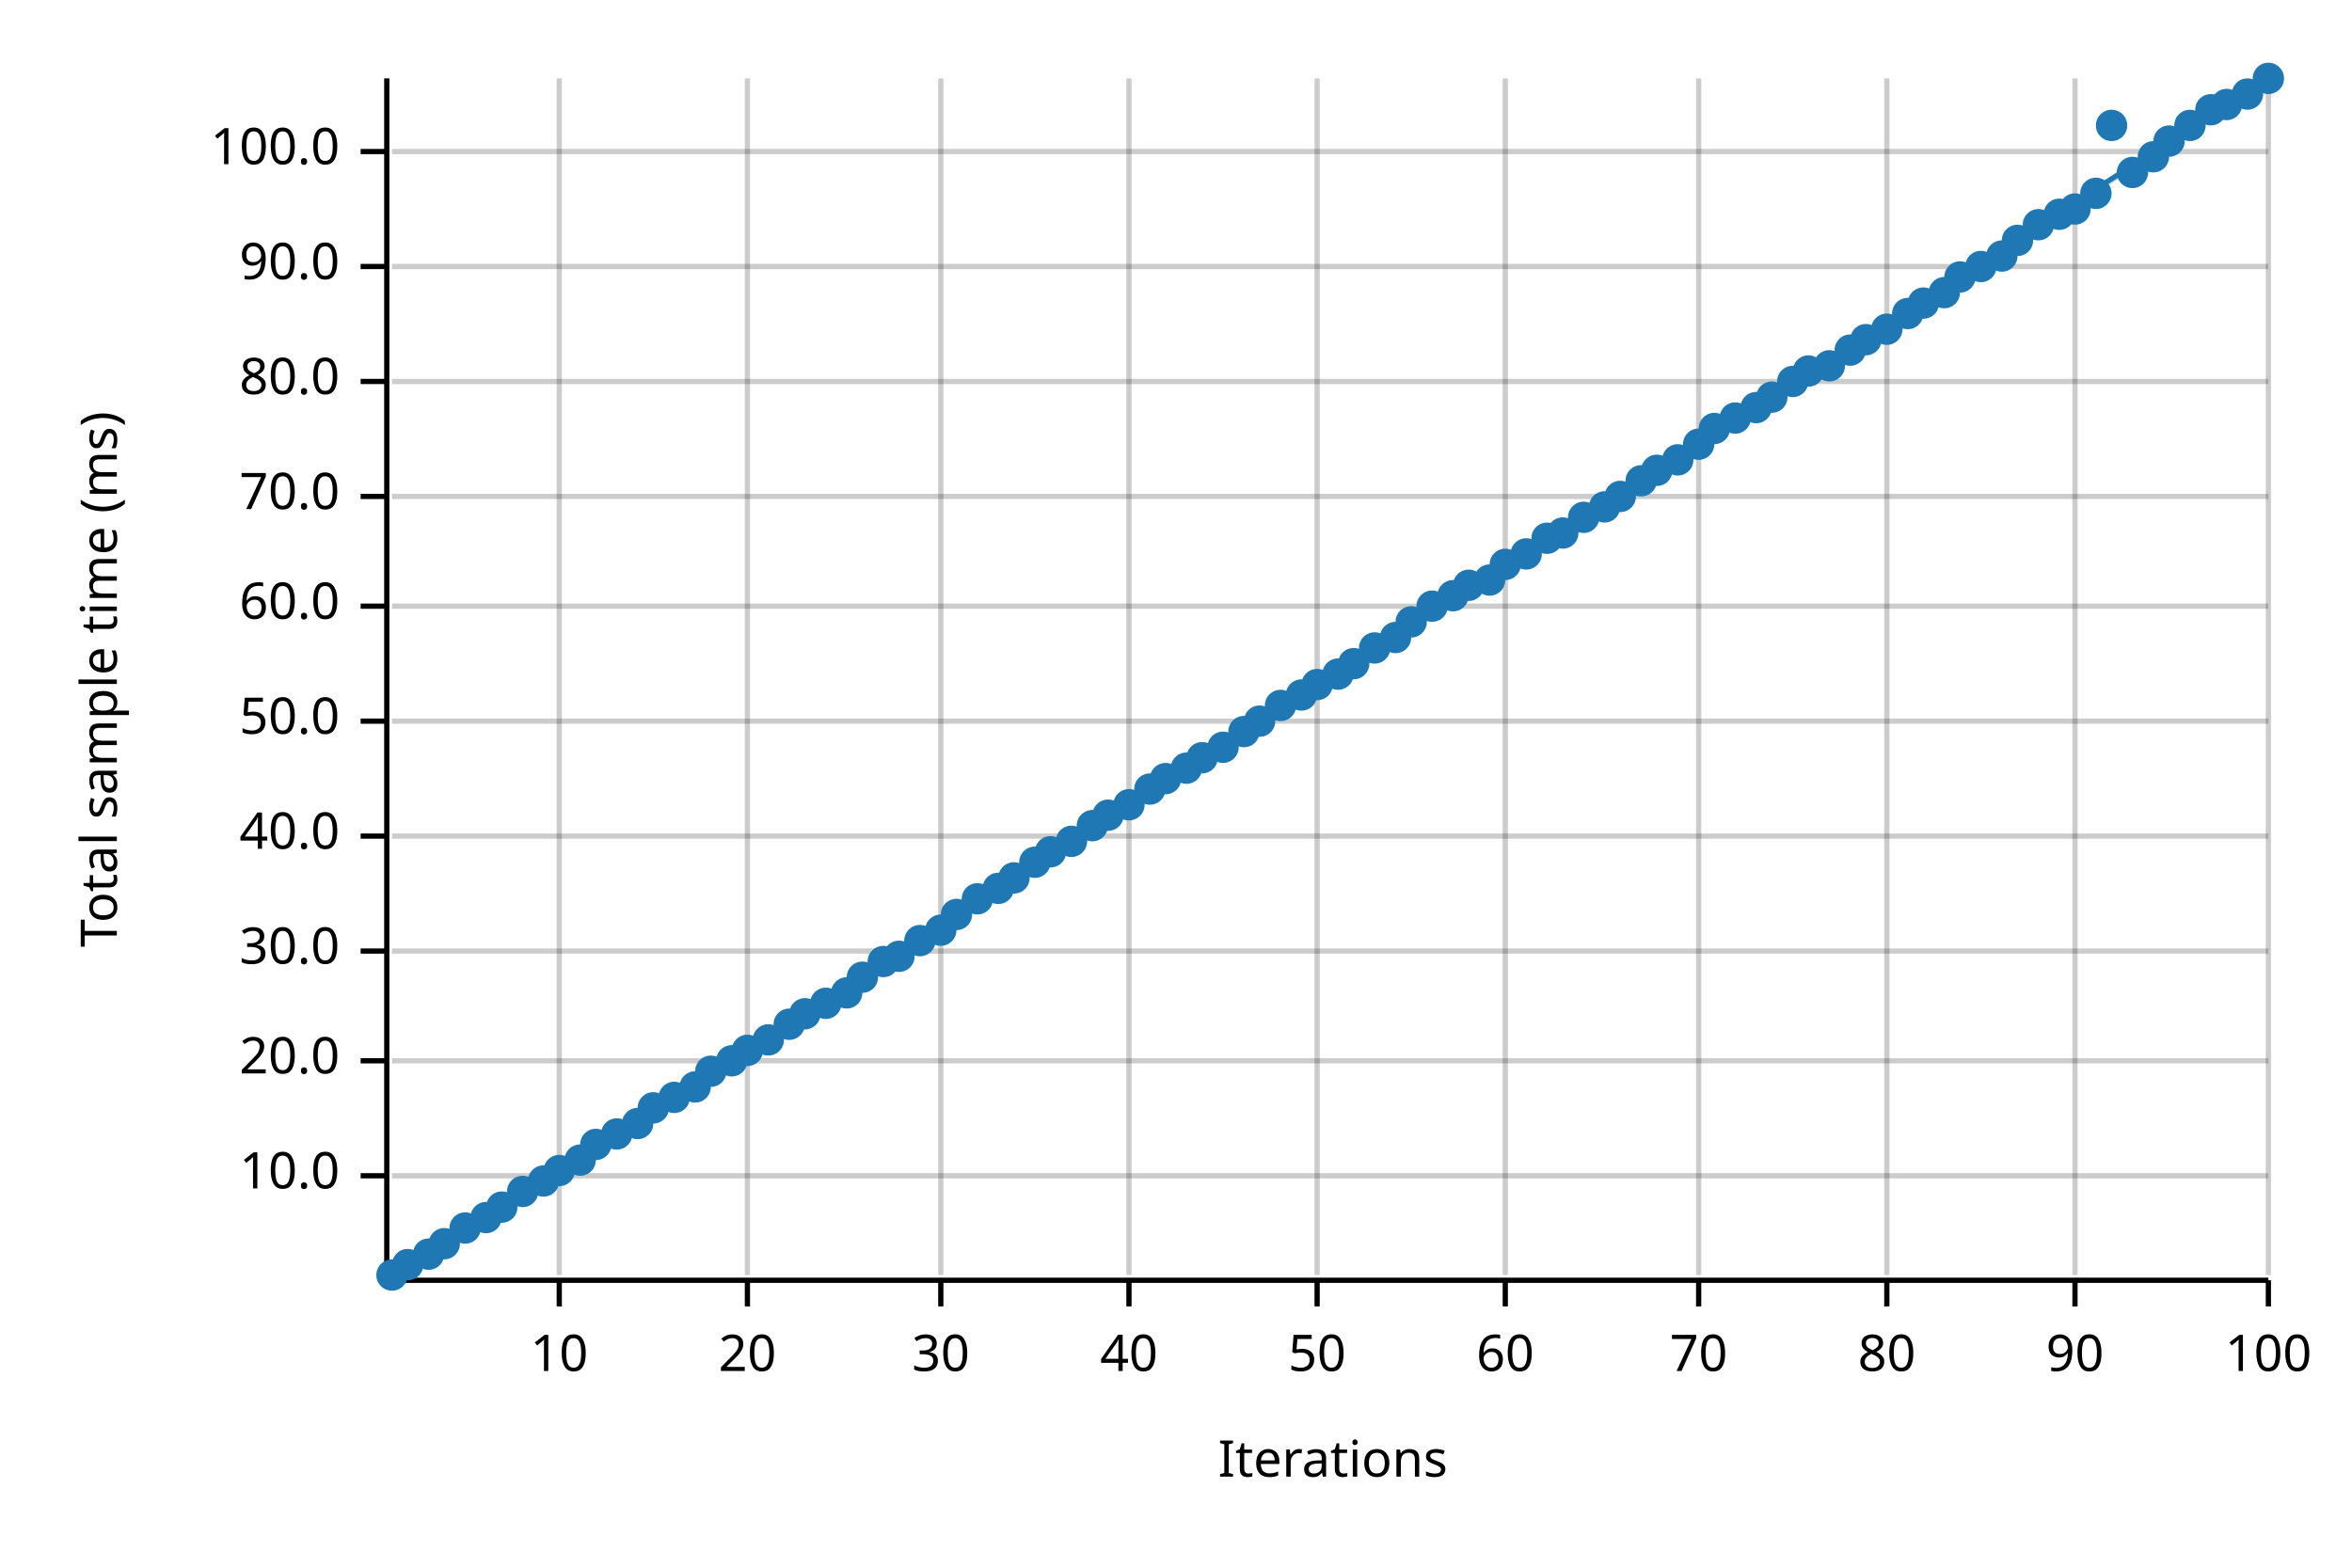
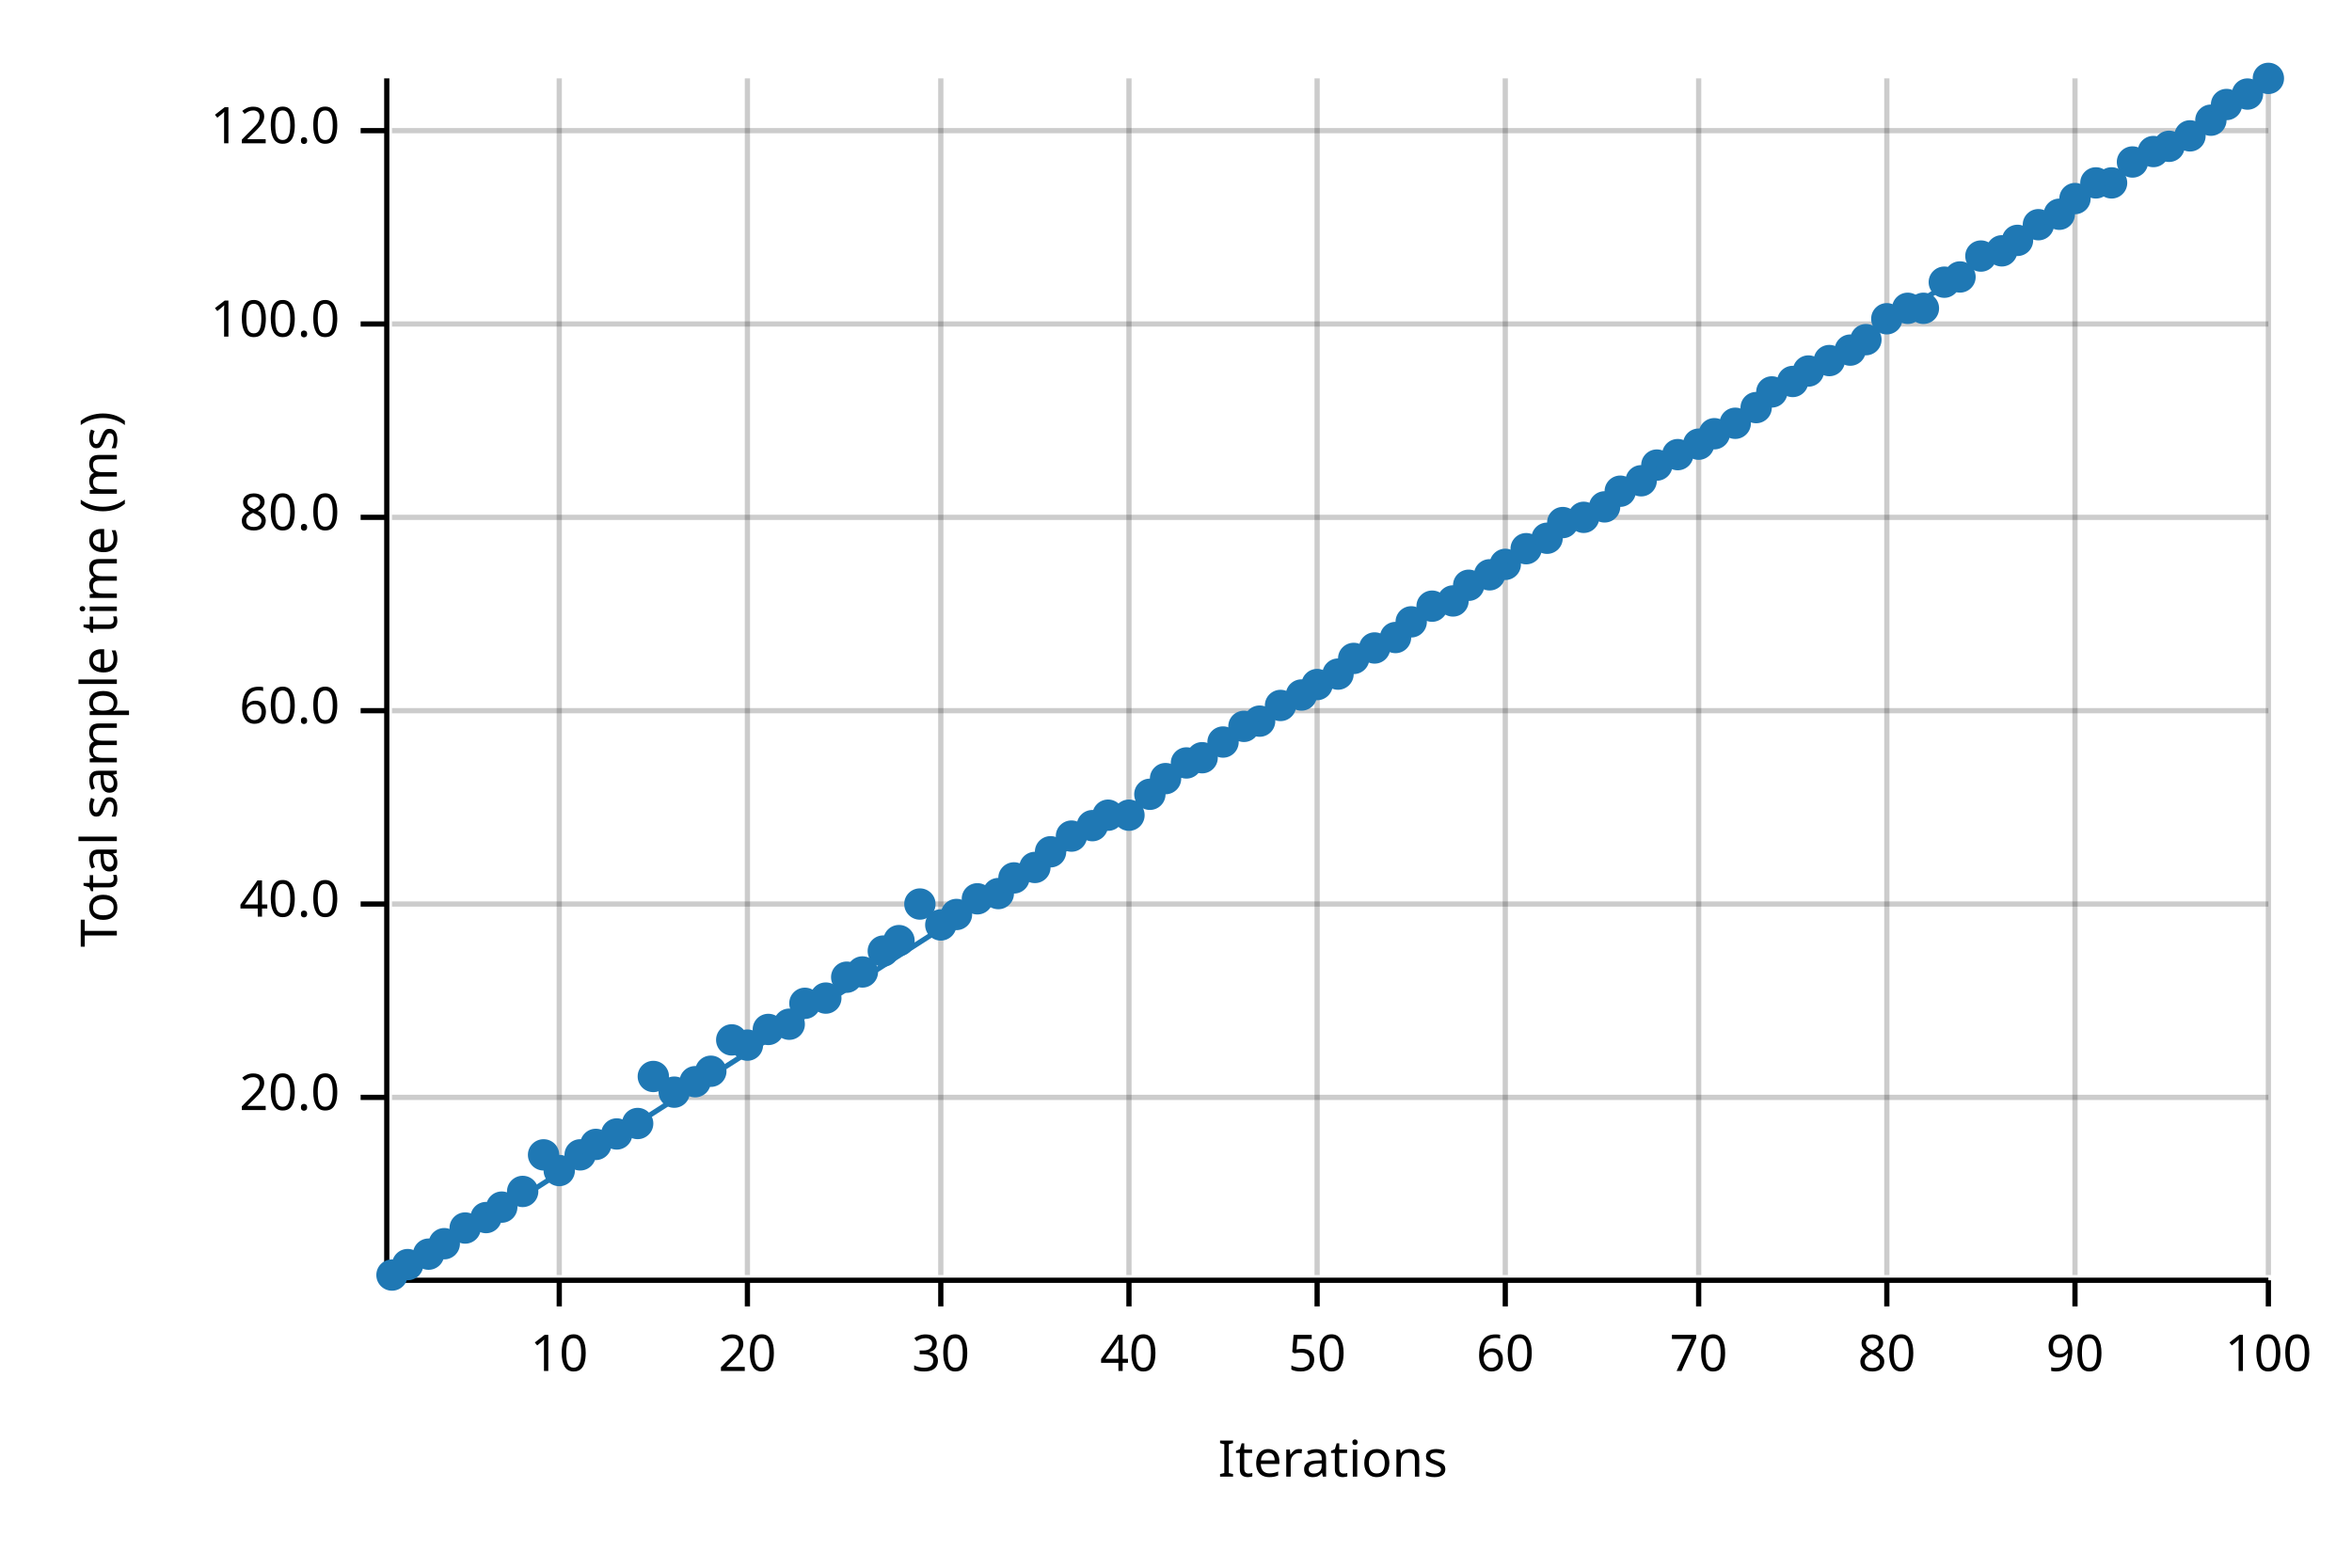
<svg xmlns="http://www.w3.org/2000/svg" width="450" height="300" viewBox="0 0 450 300">
  <text x="15" y="130" dy="0.76em" text-anchor="middle" font-family="sans-serif" font-size="9.677" opacity="1" fill="#000000" transform="rotate(270, 15, 130)">
Total sample time (ms)
</text>
  <text x="255" y="285" dy="-0.5ex" text-anchor="middle" font-family="sans-serif" font-size="9.677" opacity="1" fill="#000000">
Iterations
</text>
  <line opacity="0.2" stroke="#000000" stroke-width="1" x1="107" y1="244" x2="107" y2="15" />
  <line opacity="0.2" stroke="#000000" stroke-width="1" x1="143" y1="244" x2="143" y2="15" />
  <line opacity="0.2" stroke="#000000" stroke-width="1" x1="180" y1="244" x2="180" y2="15" />
  <line opacity="0.2" stroke="#000000" stroke-width="1" x1="216" y1="244" x2="216" y2="15" />
  <line opacity="0.2" stroke="#000000" stroke-width="1" x1="252" y1="244" x2="252" y2="15" />
  <line opacity="0.2" stroke="#000000" stroke-width="1" x1="288" y1="244" x2="288" y2="15" />
  <line opacity="0.2" stroke="#000000" stroke-width="1" x1="325" y1="244" x2="325" y2="15" />
  <line opacity="0.2" stroke="#000000" stroke-width="1" x1="361" y1="244" x2="361" y2="15" />
  <line opacity="0.2" stroke="#000000" stroke-width="1" x1="397" y1="244" x2="397" y2="15" />
  <line opacity="0.2" stroke="#000000" stroke-width="1" x1="434" y1="244" x2="434" y2="15" />
-   <line opacity="0.2" stroke="#000000" stroke-width="1" x1="75" y1="225" x2="434" y2="225" />
-   <line opacity="0.2" stroke="#000000" stroke-width="1" x1="75" y1="203" x2="434" y2="203" />
-   <line opacity="0.2" stroke="#000000" stroke-width="1" x1="75" y1="182" x2="434" y2="182" />
-   <line opacity="0.2" stroke="#000000" stroke-width="1" x1="75" y1="160" x2="434" y2="160" />
-   <line opacity="0.2" stroke="#000000" stroke-width="1" x1="75" y1="138" x2="434" y2="138" />
-   <line opacity="0.2" stroke="#000000" stroke-width="1" x1="75" y1="116" x2="434" y2="116" />
-   <line opacity="0.2" stroke="#000000" stroke-width="1" x1="75" y1="95" x2="434" y2="95" />
-   <line opacity="0.2" stroke="#000000" stroke-width="1" x1="75" y1="73" x2="434" y2="73" />
-   <line opacity="0.2" stroke="#000000" stroke-width="1" x1="75" y1="51" x2="434" y2="51" />
-   <line opacity="0.2" stroke="#000000" stroke-width="1" x1="75" y1="29" x2="434" y2="29" />
+   <line opacity="0.2" stroke="#000000" stroke-width="1" x1="75" y1="210" x2="434" y2="210" />
+   <line opacity="0.2" stroke="#000000" stroke-width="1" x1="75" y1="173" x2="434" y2="173" />
+   <line opacity="0.2" stroke="#000000" stroke-width="1" x1="75" y1="136" x2="434" y2="136" />
+   <line opacity="0.2" stroke="#000000" stroke-width="1" x1="75" y1="99" x2="434" y2="99" />
+   <line opacity="0.2" stroke="#000000" stroke-width="1" x1="75" y1="62" x2="434" y2="62" />
+   <line opacity="0.2" stroke="#000000" stroke-width="1" x1="75" y1="25" x2="434" y2="25" />
  <polyline fill="none" opacity="1" stroke="#000000" stroke-width="1" points="74,15 74,244 " />
-   <text x="65" y="225" dy="0.5ex" text-anchor="end" font-family="sans-serif" font-size="9.677" opacity="1" fill="#000000">
- 10.0
- </text>
-   <polyline fill="none" opacity="1" stroke="#000000" stroke-width="1" points="69,225 74,225 " />
-   <text x="65" y="203" dy="0.5ex" text-anchor="end" font-family="sans-serif" font-size="9.677" opacity="1" fill="#000000">
+   <text x="65" y="210" dy="0.5ex" text-anchor="end" font-family="sans-serif" font-size="9.677" opacity="1" fill="#000000">
20.0
</text>
-   <polyline fill="none" opacity="1" stroke="#000000" stroke-width="1" points="69,203 74,203 " />
-   <text x="65" y="182" dy="0.5ex" text-anchor="end" font-family="sans-serif" font-size="9.677" opacity="1" fill="#000000">
- 30.0
- </text>
-   <polyline fill="none" opacity="1" stroke="#000000" stroke-width="1" points="69,182 74,182 " />
-   <text x="65" y="160" dy="0.5ex" text-anchor="end" font-family="sans-serif" font-size="9.677" opacity="1" fill="#000000">
+   <polyline fill="none" opacity="1" stroke="#000000" stroke-width="1" points="69,210 74,210 " />
+   <text x="65" y="173" dy="0.5ex" text-anchor="end" font-family="sans-serif" font-size="9.677" opacity="1" fill="#000000">
40.0
</text>
-   <polyline fill="none" opacity="1" stroke="#000000" stroke-width="1" points="69,160 74,160 " />
-   <text x="65" y="138" dy="0.5ex" text-anchor="end" font-family="sans-serif" font-size="9.677" opacity="1" fill="#000000">
- 50.0
- </text>
-   <polyline fill="none" opacity="1" stroke="#000000" stroke-width="1" points="69,138 74,138 " />
-   <text x="65" y="116" dy="0.5ex" text-anchor="end" font-family="sans-serif" font-size="9.677" opacity="1" fill="#000000">
+   <polyline fill="none" opacity="1" stroke="#000000" stroke-width="1" points="69,173 74,173 " />
+   <text x="65" y="136" dy="0.5ex" text-anchor="end" font-family="sans-serif" font-size="9.677" opacity="1" fill="#000000">
60.0
</text>
-   <polyline fill="none" opacity="1" stroke="#000000" stroke-width="1" points="69,116 74,116 " />
-   <text x="65" y="95" dy="0.5ex" text-anchor="end" font-family="sans-serif" font-size="9.677" opacity="1" fill="#000000">
- 70.0
- </text>
-   <polyline fill="none" opacity="1" stroke="#000000" stroke-width="1" points="69,95 74,95 " />
-   <text x="65" y="73" dy="0.5ex" text-anchor="end" font-family="sans-serif" font-size="9.677" opacity="1" fill="#000000">
+   <polyline fill="none" opacity="1" stroke="#000000" stroke-width="1" points="69,136 74,136 " />
+   <text x="65" y="99" dy="0.5ex" text-anchor="end" font-family="sans-serif" font-size="9.677" opacity="1" fill="#000000">
80.0
</text>
-   <polyline fill="none" opacity="1" stroke="#000000" stroke-width="1" points="69,73 74,73 " />
-   <text x="65" y="51" dy="0.5ex" text-anchor="end" font-family="sans-serif" font-size="9.677" opacity="1" fill="#000000">
- 90.0
- </text>
-   <polyline fill="none" opacity="1" stroke="#000000" stroke-width="1" points="69,51 74,51 " />
-   <text x="65" y="29" dy="0.5ex" text-anchor="end" font-family="sans-serif" font-size="9.677" opacity="1" fill="#000000">
+   <polyline fill="none" opacity="1" stroke="#000000" stroke-width="1" points="69,99 74,99 " />
+   <text x="65" y="62" dy="0.5ex" text-anchor="end" font-family="sans-serif" font-size="9.677" opacity="1" fill="#000000">
100.0
</text>
-   <polyline fill="none" opacity="1" stroke="#000000" stroke-width="1" points="69,29 74,29 " />
+   <polyline fill="none" opacity="1" stroke="#000000" stroke-width="1" points="69,62 74,62 " />
+   <text x="65" y="25" dy="0.5ex" text-anchor="end" font-family="sans-serif" font-size="9.677" opacity="1" fill="#000000">
+ 120.0
+ </text>
+   <polyline fill="none" opacity="1" stroke="#000000" stroke-width="1" points="69,25 74,25 " />
  <polyline fill="none" opacity="1" stroke="#000000" stroke-width="1" points="75,245 434,245 " />
  <text x="107" y="255" dy="0.76em" text-anchor="middle" font-family="sans-serif" font-size="9.677" opacity="1" fill="#000000">
10
</text>
  <polyline fill="none" opacity="1" stroke="#000000" stroke-width="1" points="107,245 107,250 " />
  <text x="143" y="255" dy="0.76em" text-anchor="middle" font-family="sans-serif" font-size="9.677" opacity="1" fill="#000000">
20
</text>
  <polyline fill="none" opacity="1" stroke="#000000" stroke-width="1" points="143,245 143,250 " />
  <text x="180" y="255" dy="0.76em" text-anchor="middle" font-family="sans-serif" font-size="9.677" opacity="1" fill="#000000">
30
</text>
  <polyline fill="none" opacity="1" stroke="#000000" stroke-width="1" points="180,245 180,250 " />
  <text x="216" y="255" dy="0.76em" text-anchor="middle" font-family="sans-serif" font-size="9.677" opacity="1" fill="#000000">
40
</text>
  <polyline fill="none" opacity="1" stroke="#000000" stroke-width="1" points="216,245 216,250 " />
  <text x="252" y="255" dy="0.76em" text-anchor="middle" font-family="sans-serif" font-size="9.677" opacity="1" fill="#000000">
50
</text>
  <polyline fill="none" opacity="1" stroke="#000000" stroke-width="1" points="252,245 252,250 " />
  <text x="288" y="255" dy="0.76em" text-anchor="middle" font-family="sans-serif" font-size="9.677" opacity="1" fill="#000000">
60
</text>
  <polyline fill="none" opacity="1" stroke="#000000" stroke-width="1" points="288,245 288,250 " />
  <text x="325" y="255" dy="0.76em" text-anchor="middle" font-family="sans-serif" font-size="9.677" opacity="1" fill="#000000">
70
</text>
  <polyline fill="none" opacity="1" stroke="#000000" stroke-width="1" points="325,245 325,250 " />
  <text x="361" y="255" dy="0.76em" text-anchor="middle" font-family="sans-serif" font-size="9.677" opacity="1" fill="#000000">
80
</text>
  <polyline fill="none" opacity="1" stroke="#000000" stroke-width="1" points="361,245 361,250 " />
  <text x="397" y="255" dy="0.76em" text-anchor="middle" font-family="sans-serif" font-size="9.677" opacity="1" fill="#000000">
90
</text>
  <polyline fill="none" opacity="1" stroke="#000000" stroke-width="1" points="397,245 397,250 " />
  <text x="434" y="255" dy="0.76em" text-anchor="middle" font-family="sans-serif" font-size="9.677" opacity="1" fill="#000000">
100
</text>
  <polyline fill="none" opacity="1" stroke="#000000" stroke-width="1" points="434,245 434,250 " />
  <circle cx="75" cy="244" r="3" opacity="1" fill="#1F78B4" stroke="none" stroke-width="1" />
  <circle cx="78" cy="242" r="3" opacity="1" fill="#1F78B4" stroke="none" stroke-width="1" />
  <circle cx="82" cy="240" r="3" opacity="1" fill="#1F78B4" stroke="none" stroke-width="1" />
  <circle cx="85" cy="238" r="3" opacity="1" fill="#1F78B4" stroke="none" stroke-width="1" />
  <circle cx="89" cy="235" r="3" opacity="1" fill="#1F78B4" stroke="none" stroke-width="1" />
  <circle cx="93" cy="233" r="3" opacity="1" fill="#1F78B4" stroke="none" stroke-width="1" />
  <circle cx="96" cy="231" r="3" opacity="1" fill="#1F78B4" stroke="none" stroke-width="1" />
  <circle cx="100" cy="228" r="3" opacity="1" fill="#1F78B4" stroke="none" stroke-width="1" />
-   <circle cx="104" cy="226" r="3" opacity="1" fill="#1F78B4" stroke="none" stroke-width="1" />
+   <circle cx="104" cy="221" r="3" opacity="1" fill="#1F78B4" stroke="none" stroke-width="1" />
  <circle cx="107" cy="224" r="3" opacity="1" fill="#1F78B4" stroke="none" stroke-width="1" />
-   <circle cx="111" cy="222" r="3" opacity="1" fill="#1F78B4" stroke="none" stroke-width="1" />
+   <circle cx="111" cy="221" r="3" opacity="1" fill="#1F78B4" stroke="none" stroke-width="1" />
  <circle cx="114" cy="219" r="3" opacity="1" fill="#1F78B4" stroke="none" stroke-width="1" />
  <circle cx="118" cy="217" r="3" opacity="1" fill="#1F78B4" stroke="none" stroke-width="1" />
  <circle cx="122" cy="215" r="3" opacity="1" fill="#1F78B4" stroke="none" stroke-width="1" />
-   <circle cx="125" cy="212" r="3" opacity="1" fill="#1F78B4" stroke="none" stroke-width="1" />
-   <circle cx="129" cy="210" r="3" opacity="1" fill="#1F78B4" stroke="none" stroke-width="1" />
-   <circle cx="133" cy="208" r="3" opacity="1" fill="#1F78B4" stroke="none" stroke-width="1" />
+   <circle cx="125" cy="206" r="3" opacity="1" fill="#1F78B4" stroke="none" stroke-width="1" />
+   <circle cx="129" cy="209" r="3" opacity="1" fill="#1F78B4" stroke="none" stroke-width="1" />
+   <circle cx="133" cy="207" r="3" opacity="1" fill="#1F78B4" stroke="none" stroke-width="1" />
  <circle cx="136" cy="205" r="3" opacity="1" fill="#1F78B4" stroke="none" stroke-width="1" />
-   <circle cx="140" cy="203" r="3" opacity="1" fill="#1F78B4" stroke="none" stroke-width="1" />
-   <circle cx="143" cy="201" r="3" opacity="1" fill="#1F78B4" stroke="none" stroke-width="1" />
-   <circle cx="147" cy="199" r="3" opacity="1" fill="#1F78B4" stroke="none" stroke-width="1" />
+   <circle cx="140" cy="199" r="3" opacity="1" fill="#1F78B4" stroke="none" stroke-width="1" />
+   <circle cx="143" cy="200" r="3" opacity="1" fill="#1F78B4" stroke="none" stroke-width="1" />
+   <circle cx="147" cy="197" r="3" opacity="1" fill="#1F78B4" stroke="none" stroke-width="1" />
  <circle cx="151" cy="196" r="3" opacity="1" fill="#1F78B4" stroke="none" stroke-width="1" />
-   <circle cx="154" cy="194" r="3" opacity="1" fill="#1F78B4" stroke="none" stroke-width="1" />
-   <circle cx="158" cy="192" r="3" opacity="1" fill="#1F78B4" stroke="none" stroke-width="1" />
-   <circle cx="162" cy="190" r="3" opacity="1" fill="#1F78B4" stroke="none" stroke-width="1" />
-   <circle cx="165" cy="187" r="3" opacity="1" fill="#1F78B4" stroke="none" stroke-width="1" />
-   <circle cx="169" cy="184" r="3" opacity="1" fill="#1F78B4" stroke="none" stroke-width="1" />
-   <circle cx="172" cy="183" r="3" opacity="1" fill="#1F78B4" stroke="none" stroke-width="1" />
-   <circle cx="176" cy="180" r="3" opacity="1" fill="#1F78B4" stroke="none" stroke-width="1" />
-   <circle cx="180" cy="178" r="3" opacity="1" fill="#1F78B4" stroke="none" stroke-width="1" />
+   <circle cx="154" cy="192" r="3" opacity="1" fill="#1F78B4" stroke="none" stroke-width="1" />
+   <circle cx="158" cy="191" r="3" opacity="1" fill="#1F78B4" stroke="none" stroke-width="1" />
+   <circle cx="162" cy="187" r="3" opacity="1" fill="#1F78B4" stroke="none" stroke-width="1" />
+   <circle cx="165" cy="186" r="3" opacity="1" fill="#1F78B4" stroke="none" stroke-width="1" />
+   <circle cx="169" cy="182" r="3" opacity="1" fill="#1F78B4" stroke="none" stroke-width="1" />
+   <circle cx="172" cy="180" r="3" opacity="1" fill="#1F78B4" stroke="none" stroke-width="1" />
+   <circle cx="176" cy="173" r="3" opacity="1" fill="#1F78B4" stroke="none" stroke-width="1" />
+   <circle cx="180" cy="177" r="3" opacity="1" fill="#1F78B4" stroke="none" stroke-width="1" />
  <circle cx="183" cy="175" r="3" opacity="1" fill="#1F78B4" stroke="none" stroke-width="1" />
  <circle cx="187" cy="172" r="3" opacity="1" fill="#1F78B4" stroke="none" stroke-width="1" />
-   <circle cx="191" cy="170" r="3" opacity="1" fill="#1F78B4" stroke="none" stroke-width="1" />
+   <circle cx="191" cy="171" r="3" opacity="1" fill="#1F78B4" stroke="none" stroke-width="1" />
  <circle cx="194" cy="168" r="3" opacity="1" fill="#1F78B4" stroke="none" stroke-width="1" />
-   <circle cx="198" cy="165" r="3" opacity="1" fill="#1F78B4" stroke="none" stroke-width="1" />
+   <circle cx="198" cy="166" r="3" opacity="1" fill="#1F78B4" stroke="none" stroke-width="1" />
  <circle cx="201" cy="163" r="3" opacity="1" fill="#1F78B4" stroke="none" stroke-width="1" />
-   <circle cx="205" cy="161" r="3" opacity="1" fill="#1F78B4" stroke="none" stroke-width="1" />
+   <circle cx="205" cy="160" r="3" opacity="1" fill="#1F78B4" stroke="none" stroke-width="1" />
  <circle cx="209" cy="158" r="3" opacity="1" fill="#1F78B4" stroke="none" stroke-width="1" />
  <circle cx="212" cy="156" r="3" opacity="1" fill="#1F78B4" stroke="none" stroke-width="1" />
-   <circle cx="216" cy="154" r="3" opacity="1" fill="#1F78B4" stroke="none" stroke-width="1" />
-   <circle cx="220" cy="151" r="3" opacity="1" fill="#1F78B4" stroke="none" stroke-width="1" />
+   <circle cx="216" cy="156" r="3" opacity="1" fill="#1F78B4" stroke="none" stroke-width="1" />
+   <circle cx="220" cy="152" r="3" opacity="1" fill="#1F78B4" stroke="none" stroke-width="1" />
  <circle cx="223" cy="149" r="3" opacity="1" fill="#1F78B4" stroke="none" stroke-width="1" />
-   <circle cx="227" cy="147" r="3" opacity="1" fill="#1F78B4" stroke="none" stroke-width="1" />
+   <circle cx="227" cy="146" r="3" opacity="1" fill="#1F78B4" stroke="none" stroke-width="1" />
  <circle cx="230" cy="145" r="3" opacity="1" fill="#1F78B4" stroke="none" stroke-width="1" />
-   <circle cx="234" cy="143" r="3" opacity="1" fill="#1F78B4" stroke="none" stroke-width="1" />
-   <circle cx="238" cy="140" r="3" opacity="1" fill="#1F78B4" stroke="none" stroke-width="1" />
+   <circle cx="234" cy="142" r="3" opacity="1" fill="#1F78B4" stroke="none" stroke-width="1" />
+   <circle cx="238" cy="139" r="3" opacity="1" fill="#1F78B4" stroke="none" stroke-width="1" />
  <circle cx="241" cy="138" r="3" opacity="1" fill="#1F78B4" stroke="none" stroke-width="1" />
  <circle cx="245" cy="135" r="3" opacity="1" fill="#1F78B4" stroke="none" stroke-width="1" />
  <circle cx="249" cy="133" r="3" opacity="1" fill="#1F78B4" stroke="none" stroke-width="1" />
  <circle cx="252" cy="131" r="3" opacity="1" fill="#1F78B4" stroke="none" stroke-width="1" />
  <circle cx="256" cy="129" r="3" opacity="1" fill="#1F78B4" stroke="none" stroke-width="1" />
-   <circle cx="259" cy="127" r="3" opacity="1" fill="#1F78B4" stroke="none" stroke-width="1" />
+   <circle cx="259" cy="126" r="3" opacity="1" fill="#1F78B4" stroke="none" stroke-width="1" />
  <circle cx="263" cy="124" r="3" opacity="1" fill="#1F78B4" stroke="none" stroke-width="1" />
  <circle cx="267" cy="122" r="3" opacity="1" fill="#1F78B4" stroke="none" stroke-width="1" />
  <circle cx="270" cy="119" r="3" opacity="1" fill="#1F78B4" stroke="none" stroke-width="1" />
  <circle cx="274" cy="116" r="3" opacity="1" fill="#1F78B4" stroke="none" stroke-width="1" />
-   <circle cx="278" cy="114" r="3" opacity="1" fill="#1F78B4" stroke="none" stroke-width="1" />
+   <circle cx="278" cy="115" r="3" opacity="1" fill="#1F78B4" stroke="none" stroke-width="1" />
  <circle cx="281" cy="112" r="3" opacity="1" fill="#1F78B4" stroke="none" stroke-width="1" />
-   <circle cx="285" cy="111" r="3" opacity="1" fill="#1F78B4" stroke="none" stroke-width="1" />
+   <circle cx="285" cy="110" r="3" opacity="1" fill="#1F78B4" stroke="none" stroke-width="1" />
  <circle cx="288" cy="108" r="3" opacity="1" fill="#1F78B4" stroke="none" stroke-width="1" />
-   <circle cx="292" cy="106" r="3" opacity="1" fill="#1F78B4" stroke="none" stroke-width="1" />
+   <circle cx="292" cy="105" r="3" opacity="1" fill="#1F78B4" stroke="none" stroke-width="1" />
  <circle cx="296" cy="103" r="3" opacity="1" fill="#1F78B4" stroke="none" stroke-width="1" />
-   <circle cx="299" cy="102" r="3" opacity="1" fill="#1F78B4" stroke="none" stroke-width="1" />
+   <circle cx="299" cy="100" r="3" opacity="1" fill="#1F78B4" stroke="none" stroke-width="1" />
  <circle cx="303" cy="99" r="3" opacity="1" fill="#1F78B4" stroke="none" stroke-width="1" />
  <circle cx="307" cy="97" r="3" opacity="1" fill="#1F78B4" stroke="none" stroke-width="1" />
-   <circle cx="310" cy="95" r="3" opacity="1" fill="#1F78B4" stroke="none" stroke-width="1" />
+   <circle cx="310" cy="94" r="3" opacity="1" fill="#1F78B4" stroke="none" stroke-width="1" />
  <circle cx="314" cy="92" r="3" opacity="1" fill="#1F78B4" stroke="none" stroke-width="1" />
-   <circle cx="317" cy="90" r="3" opacity="1" fill="#1F78B4" stroke="none" stroke-width="1" />
-   <circle cx="321" cy="88" r="3" opacity="1" fill="#1F78B4" stroke="none" stroke-width="1" />
+   <circle cx="317" cy="89" r="3" opacity="1" fill="#1F78B4" stroke="none" stroke-width="1" />
+   <circle cx="321" cy="87" r="3" opacity="1" fill="#1F78B4" stroke="none" stroke-width="1" />
  <circle cx="325" cy="85" r="3" opacity="1" fill="#1F78B4" stroke="none" stroke-width="1" />
-   <circle cx="328" cy="82" r="3" opacity="1" fill="#1F78B4" stroke="none" stroke-width="1" />
-   <circle cx="332" cy="80" r="3" opacity="1" fill="#1F78B4" stroke="none" stroke-width="1" />
+   <circle cx="328" cy="83" r="3" opacity="1" fill="#1F78B4" stroke="none" stroke-width="1" />
+   <circle cx="332" cy="81" r="3" opacity="1" fill="#1F78B4" stroke="none" stroke-width="1" />
  <circle cx="336" cy="78" r="3" opacity="1" fill="#1F78B4" stroke="none" stroke-width="1" />
-   <circle cx="339" cy="76" r="3" opacity="1" fill="#1F78B4" stroke="none" stroke-width="1" />
+   <circle cx="339" cy="75" r="3" opacity="1" fill="#1F78B4" stroke="none" stroke-width="1" />
  <circle cx="343" cy="73" r="3" opacity="1" fill="#1F78B4" stroke="none" stroke-width="1" />
  <circle cx="346" cy="71" r="3" opacity="1" fill="#1F78B4" stroke="none" stroke-width="1" />
-   <circle cx="350" cy="70" r="3" opacity="1" fill="#1F78B4" stroke="none" stroke-width="1" />
+   <circle cx="350" cy="69" r="3" opacity="1" fill="#1F78B4" stroke="none" stroke-width="1" />
  <circle cx="354" cy="67" r="3" opacity="1" fill="#1F78B4" stroke="none" stroke-width="1" />
  <circle cx="357" cy="65" r="3" opacity="1" fill="#1F78B4" stroke="none" stroke-width="1" />
-   <circle cx="361" cy="63" r="3" opacity="1" fill="#1F78B4" stroke="none" stroke-width="1" />
-   <circle cx="365" cy="60" r="3" opacity="1" fill="#1F78B4" stroke="none" stroke-width="1" />
-   <circle cx="368" cy="58" r="3" opacity="1" fill="#1F78B4" stroke="none" stroke-width="1" />
-   <circle cx="372" cy="56" r="3" opacity="1" fill="#1F78B4" stroke="none" stroke-width="1" />
+   <circle cx="361" cy="61" r="3" opacity="1" fill="#1F78B4" stroke="none" stroke-width="1" />
+   <circle cx="365" cy="59" r="3" opacity="1" fill="#1F78B4" stroke="none" stroke-width="1" />
+   <circle cx="368" cy="59" r="3" opacity="1" fill="#1F78B4" stroke="none" stroke-width="1" />
+   <circle cx="372" cy="54" r="3" opacity="1" fill="#1F78B4" stroke="none" stroke-width="1" />
  <circle cx="375" cy="53" r="3" opacity="1" fill="#1F78B4" stroke="none" stroke-width="1" />
-   <circle cx="379" cy="51" r="3" opacity="1" fill="#1F78B4" stroke="none" stroke-width="1" />
-   <circle cx="383" cy="49" r="3" opacity="1" fill="#1F78B4" stroke="none" stroke-width="1" />
+   <circle cx="379" cy="49" r="3" opacity="1" fill="#1F78B4" stroke="none" stroke-width="1" />
+   <circle cx="383" cy="48" r="3" opacity="1" fill="#1F78B4" stroke="none" stroke-width="1" />
  <circle cx="386" cy="46" r="3" opacity="1" fill="#1F78B4" stroke="none" stroke-width="1" />
  <circle cx="390" cy="43" r="3" opacity="1" fill="#1F78B4" stroke="none" stroke-width="1" />
  <circle cx="394" cy="41" r="3" opacity="1" fill="#1F78B4" stroke="none" stroke-width="1" />
-   <circle cx="397" cy="40" r="3" opacity="1" fill="#1F78B4" stroke="none" stroke-width="1" />
-   <circle cx="401" cy="37" r="3" opacity="1" fill="#1F78B4" stroke="none" stroke-width="1" />
-   <circle cx="404" cy="24" r="3" opacity="1" fill="#1F78B4" stroke="none" stroke-width="1" />
-   <circle cx="408" cy="33" r="3" opacity="1" fill="#1F78B4" stroke="none" stroke-width="1" />
-   <circle cx="412" cy="30" r="3" opacity="1" fill="#1F78B4" stroke="none" stroke-width="1" />
-   <circle cx="415" cy="27" r="3" opacity="1" fill="#1F78B4" stroke="none" stroke-width="1" />
-   <circle cx="419" cy="24" r="3" opacity="1" fill="#1F78B4" stroke="none" stroke-width="1" />
-   <circle cx="423" cy="21" r="3" opacity="1" fill="#1F78B4" stroke="none" stroke-width="1" />
+   <circle cx="397" cy="38" r="3" opacity="1" fill="#1F78B4" stroke="none" stroke-width="1" />
+   <circle cx="401" cy="35" r="3" opacity="1" fill="#1F78B4" stroke="none" stroke-width="1" />
+   <circle cx="404" cy="35" r="3" opacity="1" fill="#1F78B4" stroke="none" stroke-width="1" />
+   <circle cx="408" cy="31" r="3" opacity="1" fill="#1F78B4" stroke="none" stroke-width="1" />
+   <circle cx="412" cy="29" r="3" opacity="1" fill="#1F78B4" stroke="none" stroke-width="1" />
+   <circle cx="415" cy="28" r="3" opacity="1" fill="#1F78B4" stroke="none" stroke-width="1" />
+   <circle cx="419" cy="26" r="3" opacity="1" fill="#1F78B4" stroke="none" stroke-width="1" />
+   <circle cx="423" cy="23" r="3" opacity="1" fill="#1F78B4" stroke="none" stroke-width="1" />
  <circle cx="426" cy="20" r="3" opacity="1" fill="#1F78B4" stroke="none" stroke-width="1" />
  <circle cx="430" cy="18" r="3" opacity="1" fill="#1F78B4" stroke="none" stroke-width="1" />
  <circle cx="434" cy="15" r="3" opacity="1" fill="#1F78B4" stroke="none" stroke-width="1" />
  <polyline fill="none" opacity="1" stroke="#1F78B4" stroke-width="1" points="75,245 434,15 " />
-   <polygon opacity="0.25" fill="#1F78B4" points="75,245 434,16 434,15 " />
+   <polygon opacity="0.25" fill="#1F78B4" points="75,245 434,15 434,15 " />
</svg>
